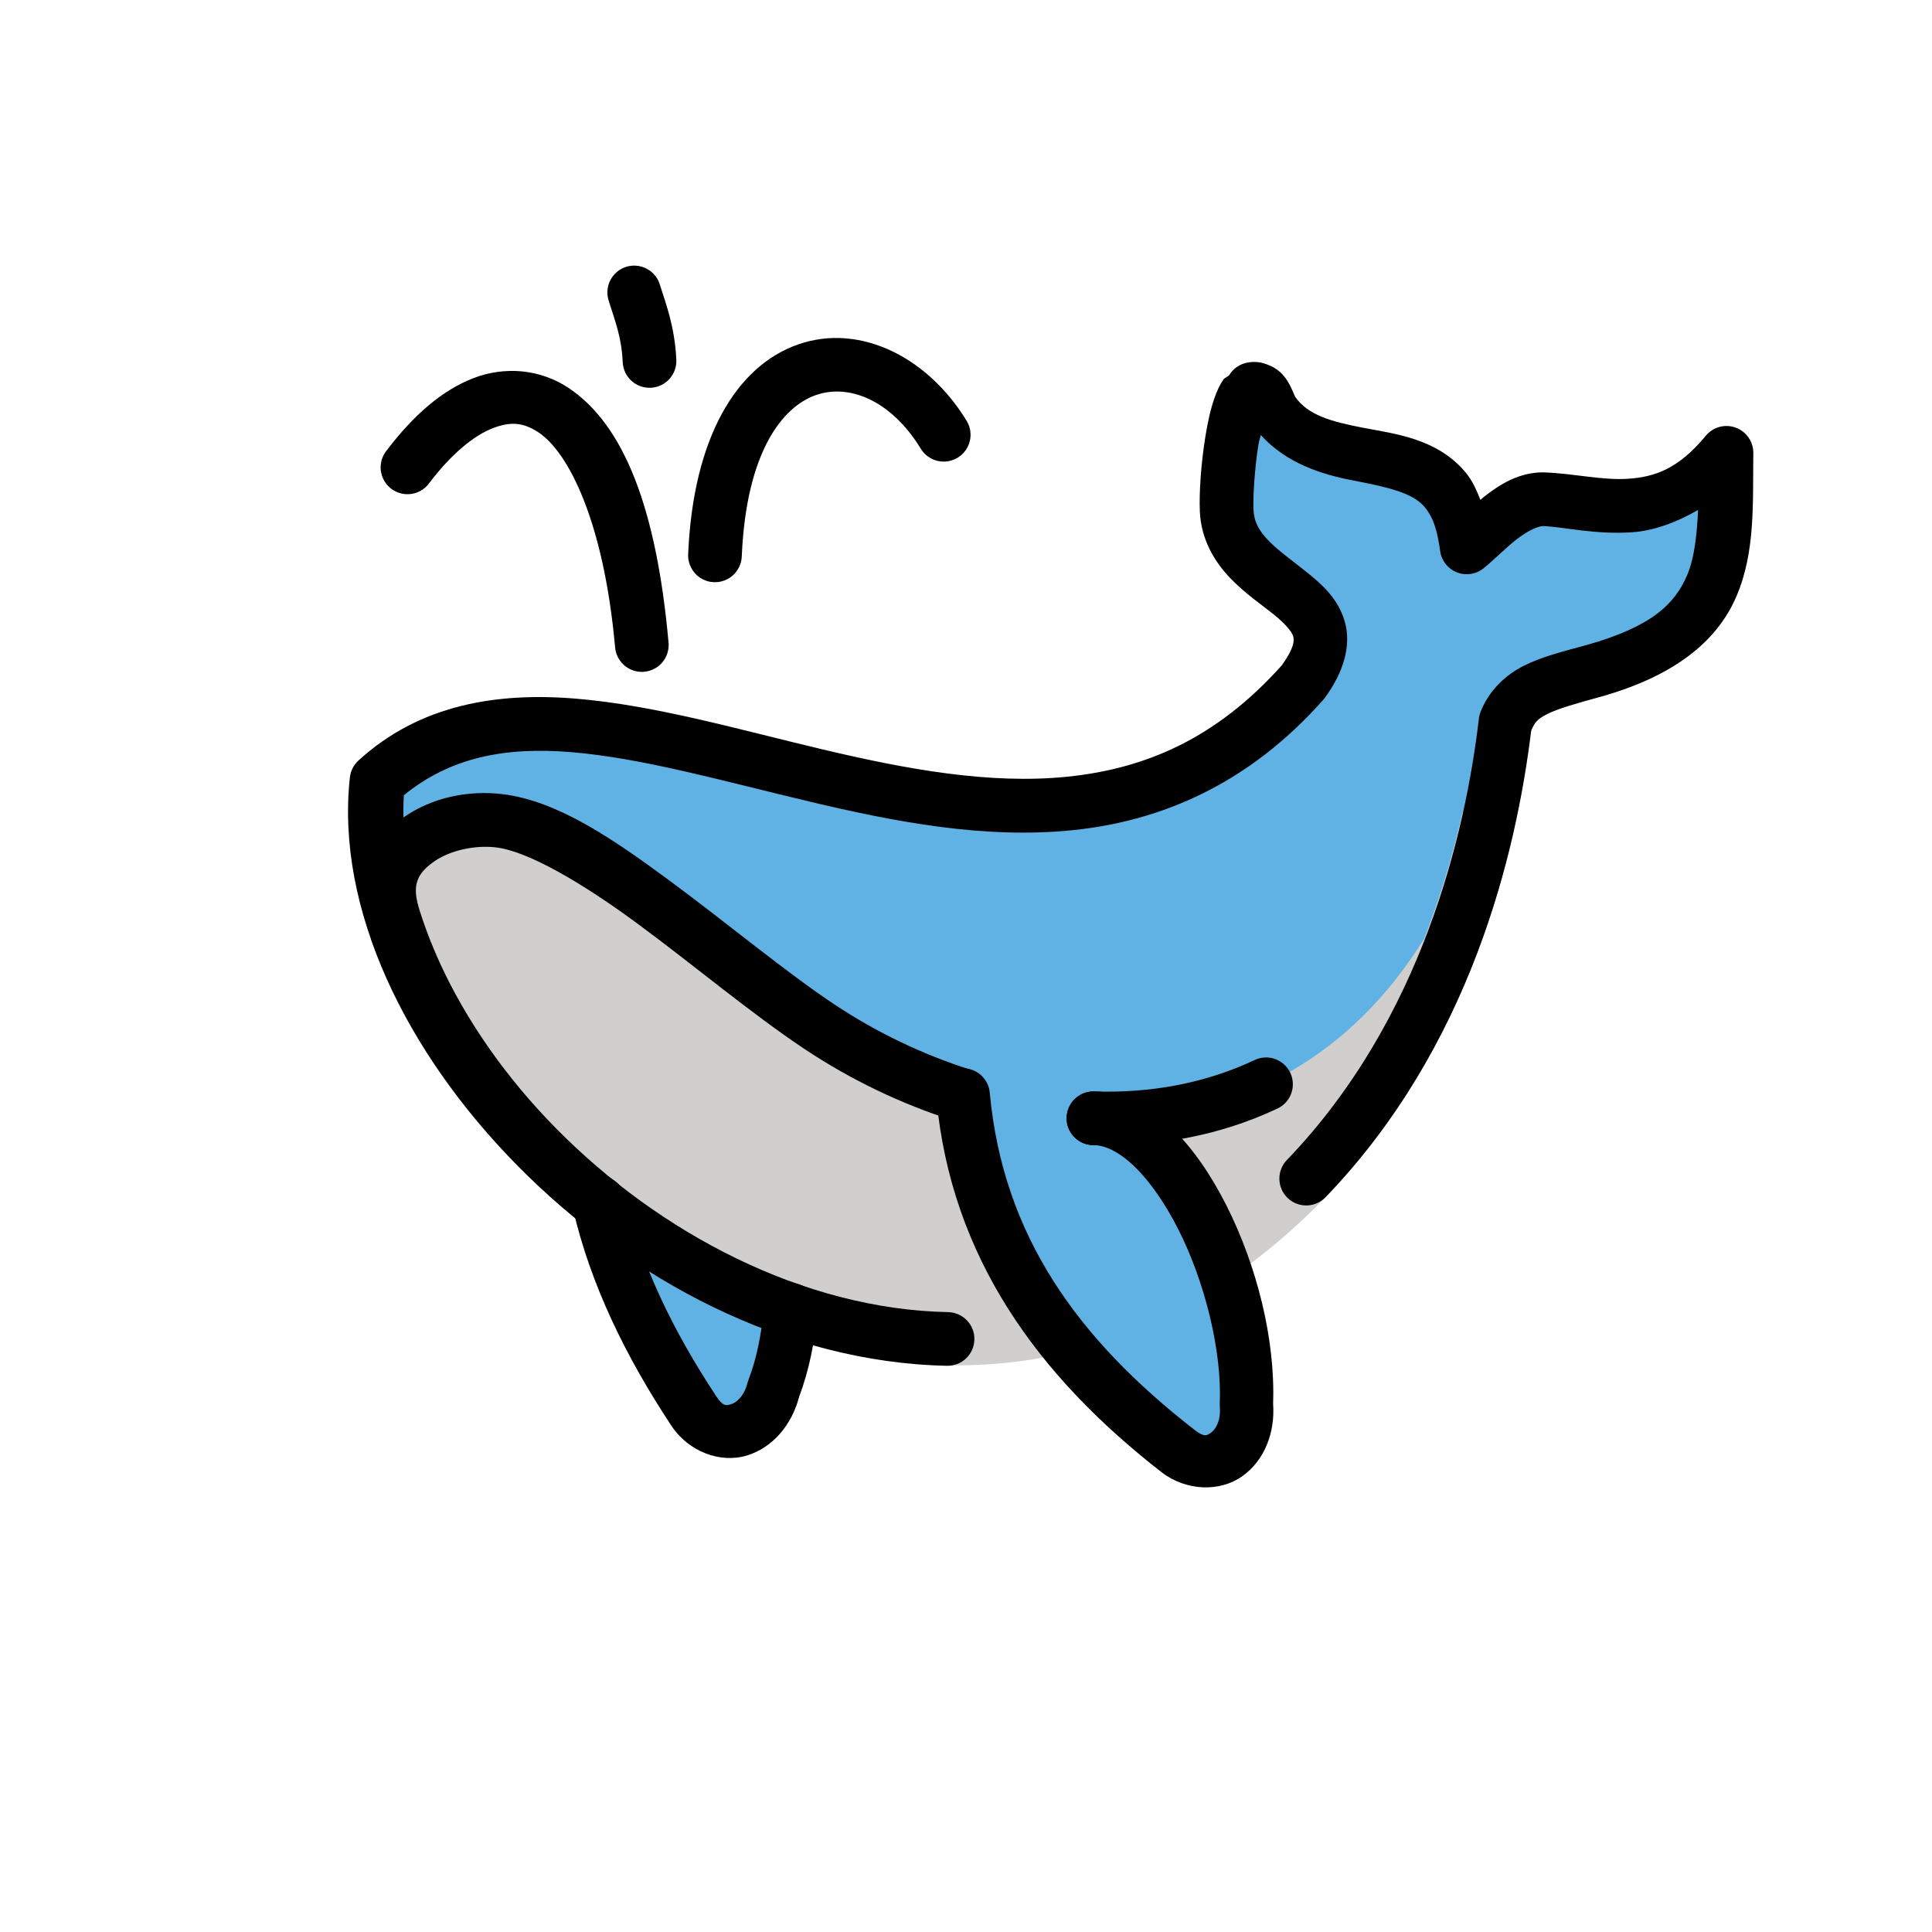
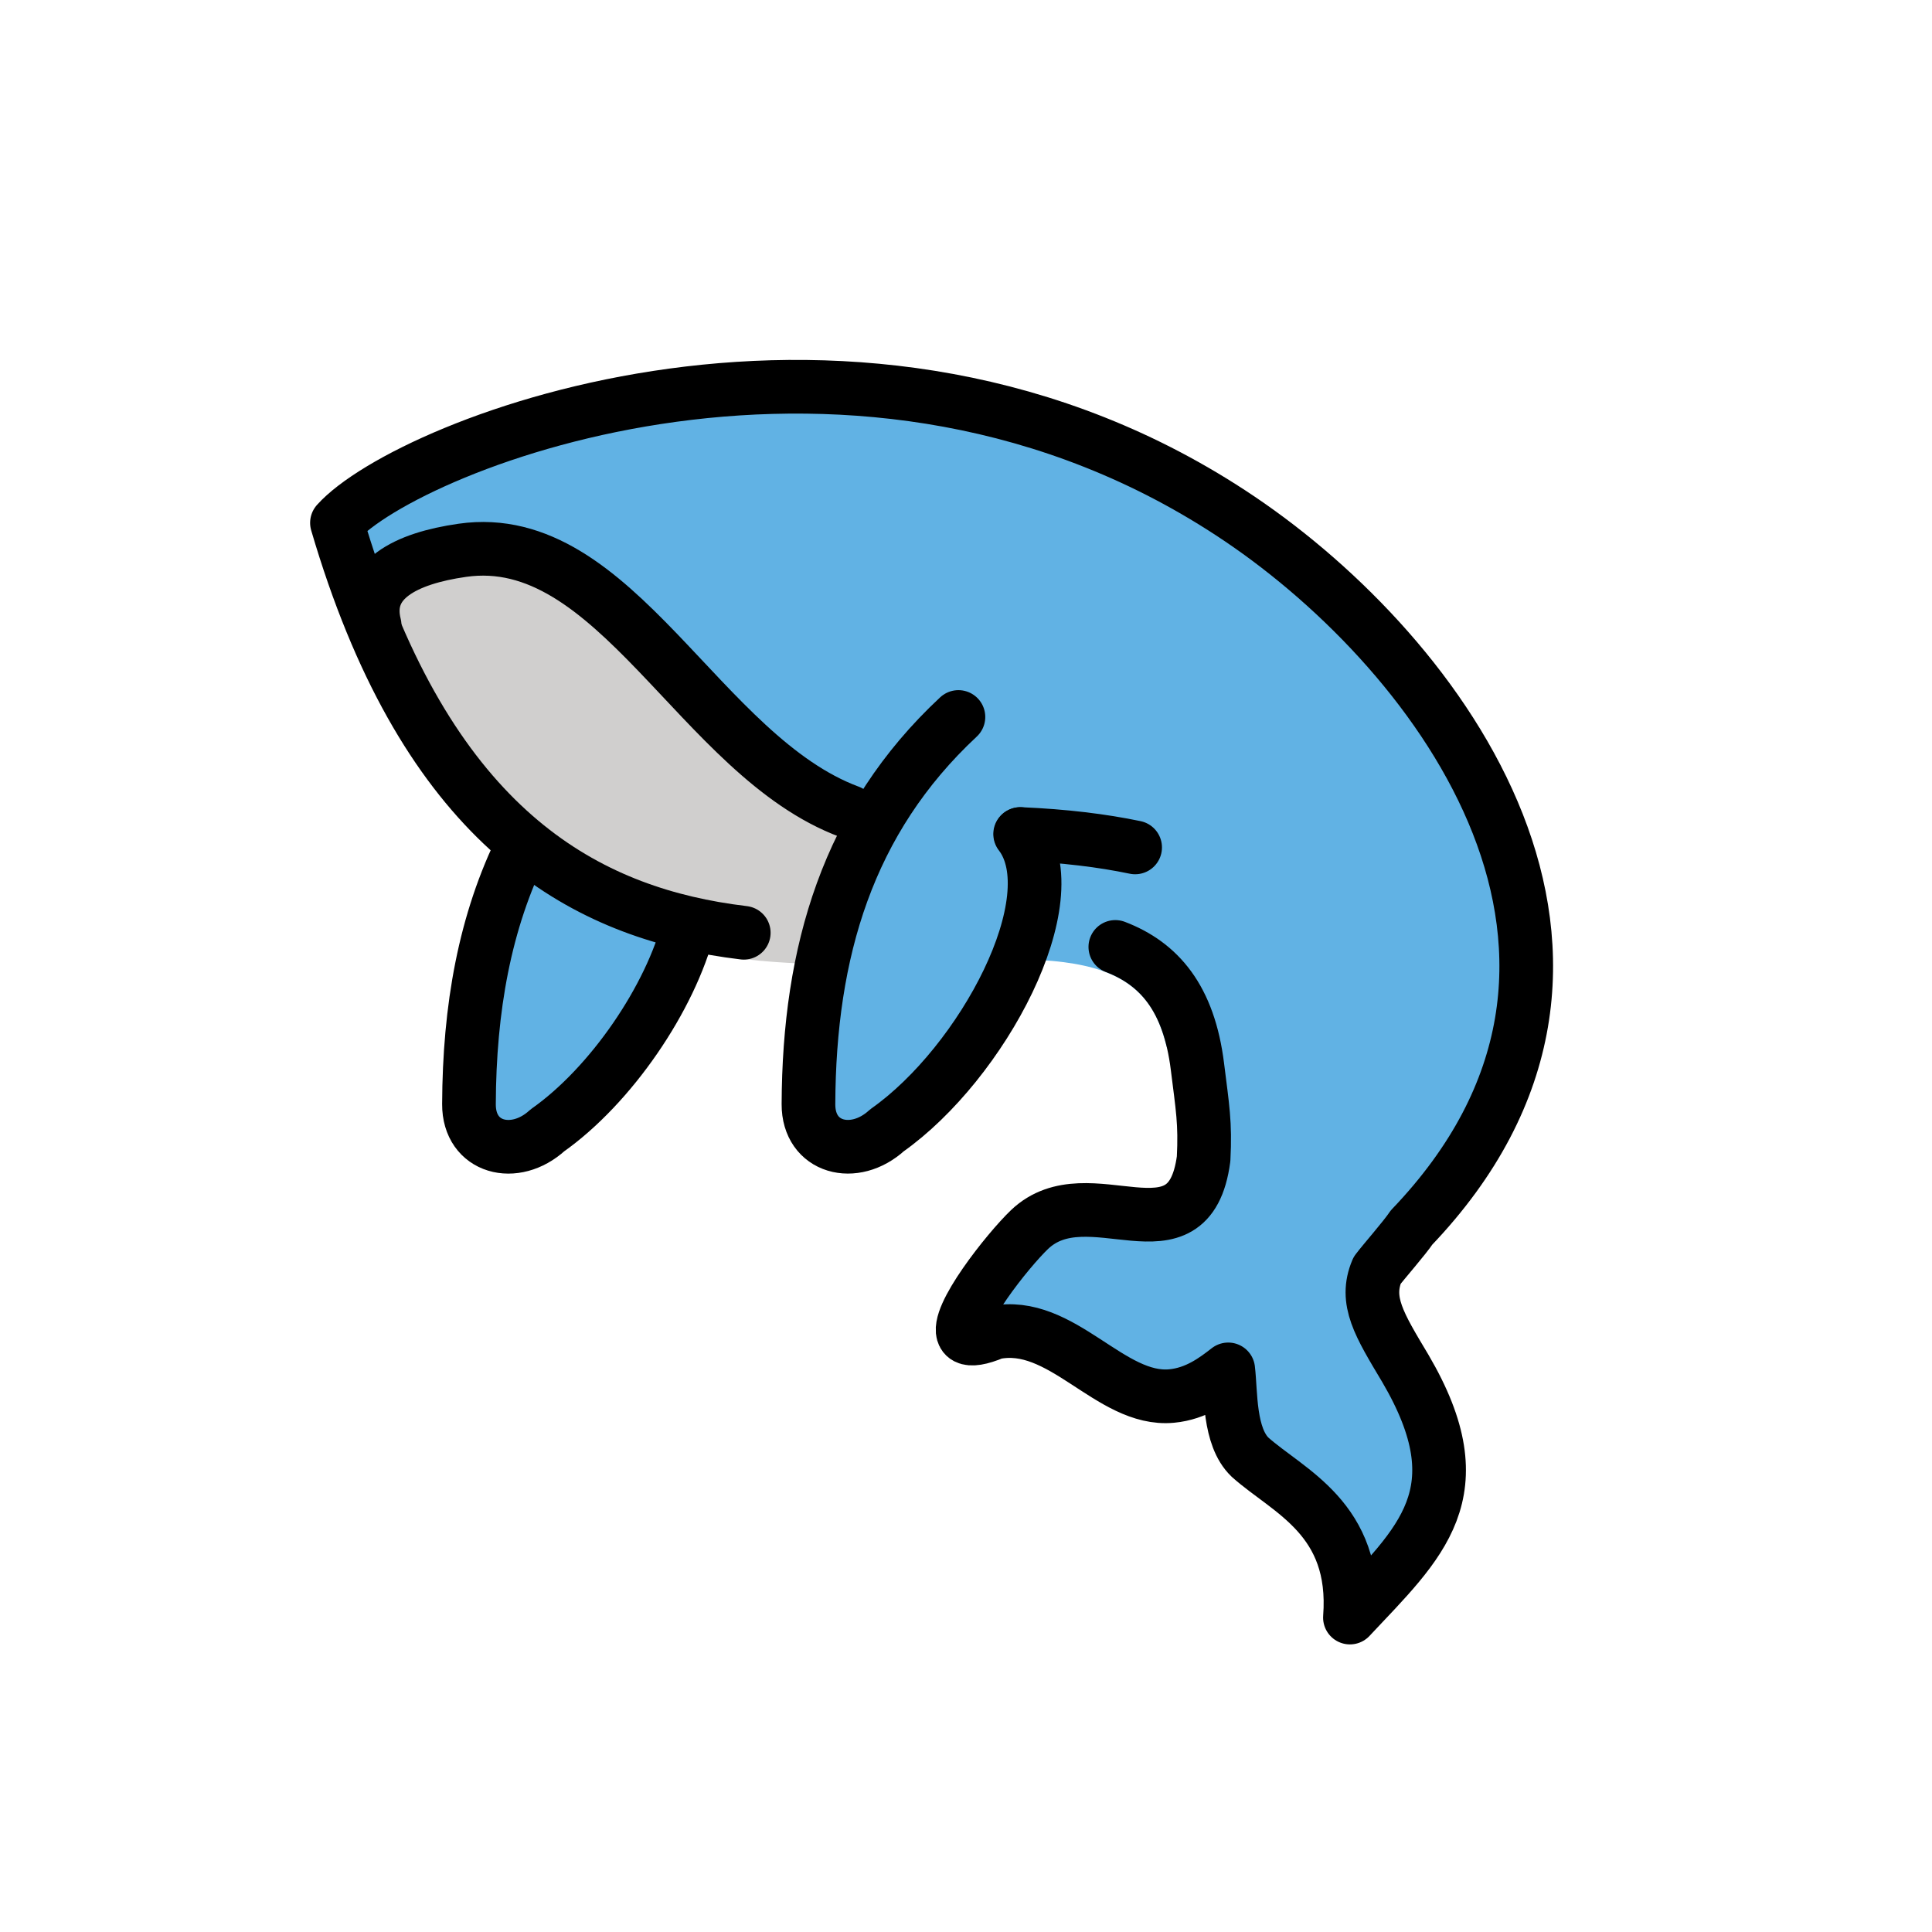
<svg xmlns="http://www.w3.org/2000/svg" viewBox="0 0 72 72" role="img" aria-label="whale / 鲸鱼">
-   <g stroke-linecap="round" stroke-linejoin="round" stroke-width="2">
-     <path fill="#61b2e4" d="M22.3 44.828c.621 2.675 1.87 5.243 3.527 7.752c.906 1.371 2.583.787 2.977-.809c.34-.88.542-1.899.633-2.959" />
-     <path fill="#61b2e4" d="M46.638 14.502c-.694.206-.997 3.416-.95 4.523c.132 3.044 5.278 3.092 2.848 6.4c-10.496 11.84-26.393-3.784-34.527 3.661C12.765 40.522 30.867 56.536 45 47c8.206-5.537 10.46-14.795 11.082-20.096c.441-1.146 1.465-1.403 3.284-1.898c5.193-1.46 4.904-4.3 4.953-8.127c-2.359 2.857-4.907 1.8-6.823 1.728c-1.106-.004-2.181 1.244-2.857 1.795c-.09-.63-.226-1.476-.832-2.178c-1.505-1.744-4.947-.76-6.4-2.877c-.232-.535-.44-.792-.623-.845a.25.25 0 0 0-.145 0z" />
-     <path fill="#d0cfce" d="m57 26.054l-.21.065l-.81 1.47c.005-.04.015-.09.02-.129v-.04c-.019.083-.042.16-.06.243l-1.438 2.616a32.5 32.5 0 0 1-1.428 4.705c-5.536 8.899-15.765 7.784-22.539 3.277c-3.774-2.511-8.69-7.273-11.914-7.67c-2.12-.26-4.48 1.017-4.064 3.139l-.733 1.29c1.532 4.412 5.001 8.68 9.372 11.7c6.375 4.406 14.943 6.121 22.389 1.098C53.865 42.23 56.272 33.136 57 27.617z" />
-     <path fill="#61b2e4" d="M35.89 40.827c.522 5.619 3.525 9.756 8.006 13.242c1.297 1.01 2.696-.082 2.559-1.72c.188-4.36-2.664-10.671-5.707-10.676" />
-   </g>
-   <g stroke-linecap="round" stroke-linejoin="round" stroke-width="2" color="#000">
-     <path d="M19.455 13.84a4 4 0 0 0-1.81.252c-1.172.452-2.235 1.38-3.231 2.69a1 1 0 1 0 1.592 1.208c.848-1.115 1.687-1.773 2.36-2.033s1.146-.211 1.704.158c1.117.74 2.432 3.329 2.852 8a1 1 0 1 0 1.992-.177c-.445-4.944-1.64-8.1-3.738-9.49a3.8 3.8 0 0 0-1.721-.607zm12.027-1.233a4.3 4.3 0 0 0-1.738.229c-2.288.798-3.91 3.46-4.098 7.806a1 1 0 1 0 1.998.086c.168-3.897 1.521-5.571 2.76-6.004s2.798.19 3.904 1.986a1 1 0 1 0 1.703-1.048c-1.095-1.78-2.787-2.928-4.529-3.054zm-7.861-2.709a1 1 0 0 0-.937 1.309c.234.76.478 1.328.523 2.291a1 1 0 1 0 1.998-.092c-.06-1.28-.417-2.158-.611-2.789a1 1 0 0 0-.973-.718zm23.576 29.51a1 1 0 0 0-.453.102c-1.869.878-3.898 1.231-5.961 1.166a1 1 0 1 0-.063 2c2.335.074 4.69-.33 6.875-1.358a1 1 0 0 0-.398-1.91" />
-     <path d="M35.881 39.812a1 1 0 0 0-.986 1.107c.55 5.926 3.774 10.351 8.386 13.94c.924.718 2.183.746 3.012.158c.82-.582 1.232-1.608 1.152-2.711c.085-2.4-.605-5.13-1.738-7.38c-.573-1.135-1.258-2.146-2.066-2.917c-.809-.772-1.785-1.332-2.89-1.334a1 1 0 1 0-.005 2c.415 0 .938.23 1.514.78c.576.549 1.163 1.388 1.66 2.374c.994 1.972 1.621 4.536 1.537 6.479a1 1 0 0 0 .002.127c.044.518-.164.839-.324.953s-.252.185-.625-.106c-4.35-3.384-7.13-7.236-7.623-12.548a1 1 0 0 0-1.006-.922" />
-     <path d="M18.742 29.598c-1.31-.161-2.647.13-3.693.857s-1.775 2.066-1.465 3.526a1 1 0 1 0 1.957-.416c-.147-.69.085-1.075.648-1.467s1.483-.617 2.309-.516c1.191.147 3.21 1.326 5.28 2.854s4.24 3.35 6.202 4.656a22.2 22.2 0 0 0 5.559 2.672a1 1 0 1 0 .605-1.906a20.3 20.3 0 0 1-5.054-2.43c-1.812-1.205-3.986-3.02-6.125-4.6s-4.191-2.98-6.223-3.23" />
-     <path d="M47.088 13.537a1.3 1.3 0 0 0-.709.002a1 1 0 0 0-.566.436c-.055.063-.178.107-.22.167c-.147.217-.239.43-.32.653c-.16.447-.267.946-.351 1.467c-.168 1.04-.237 2.116-.207 2.802c.045 1.042.554 1.876 1.117 2.465c.564.59 1.183 1.003 1.637 1.37c.454.365.681.655.726.82c.044.158.033.433-.423 1.072c-2.458 2.752-5.114 3.86-7.993 4.154c-2.894.296-6.015-.279-9.136-1.02c-3.122-.74-6.23-1.643-9.176-1.888c-2.947-.245-5.828.218-8.11 2.307a1 1 0 0 0-.318.628c-.533 4.896 2.093 10.255 6.252 14.473s9.927 7.332 16.002 7.454a1 1 0 1 0 .04-2c-5.412-.107-10.767-2.95-14.619-6.856c-3.716-3.77-5.902-8.477-5.664-12.406c1.723-1.406 3.753-1.814 6.25-1.606c2.65.22 5.697 1.089 8.88 1.844c3.18.755 6.51 1.4 9.804 1.062c3.293-.337 6.544-1.716 9.324-4.851a1 1 0 0 0 .059-.07c.707-.964.996-1.956.755-2.827c-.24-.87-.853-1.405-1.398-1.845s-1.085-.815-1.447-1.194s-.544-.692-.565-1.172c-.018-.42.04-1.503.184-2.396c.024-.15.06-.234.088-.371c.979 1.078 2.314 1.477 3.437 1.693c1.255.241 2.207.454 2.653.97c.395.458.51 1.052.597 1.667a1 1 0 0 0 1.623.633c.424-.346.83-.768 1.246-1.09s.794-.478.971-.479c.79.034 1.96.328 3.324.23c.783-.055 1.619-.353 2.448-.831c-.046.948-.138 1.795-.409 2.431c-.459 1.08-1.326 1.923-3.756 2.606c-.901.245-1.651.43-2.335.773c-.687.344-1.307.937-1.612 1.729a1 1 0 0 0-.058.242c-.504 4.29-2.123 11.218-7.155 16.445a1 1 0 1 0 1.442 1.387c5.413-5.625 7.105-12.838 7.662-17.381c.13-.325.24-.445.615-.633c.39-.195 1.062-.388 1.975-.637l.007-.002c2.764-.777 4.348-2.084 5.055-3.746s.603-3.445.627-5.33a1 1 0 0 0-1.771-.649c-1.029 1.246-1.91 1.533-2.877 1.602s-2.013-.194-3.137-.236l-.033-.002c-.93-.004-1.64.462-2.205.9c-.064.05-.084.077-.145.127c-.15-.356-.288-.717-.586-1.062c-1.06-1.229-2.583-1.396-3.789-1.627c-1.196-.23-2.05-.468-2.53-1.15c-.236-.555-.442-1.037-1.18-1.253z" />
-     <path d="M22.281 43.816a1 1 0 0 0-.928 1.238c.656 2.826 1.963 5.498 3.666 8.077c.646.976 1.828 1.407 2.803 1.115c.96-.288 1.68-1.125 1.959-2.192c.369-.98.585-2.053.68-3.156a1 1 0 1 0-1.994-.172c-.085.99-.274 1.921-.569 2.684a1 1 0 0 0-.039.12c-.125.506-.423.743-.611.8s-.298.093-.559-.301c-1.612-2.44-2.802-4.903-3.388-7.428a1 1 0 0 0-1.02-.785" />
+   <path fill="#61b2e4" d="M23.065 26.72c-4.128 3.847-5.567 8.753-5.589 14.429c-.006 1.644 1.713 2.084 2.925.975c3.567-2.516 6.819-8.63 4.964-11.042" />
+   <path fill="#61b2e4" d="M30.041 14.415c-8.624-.096-15.832 3.226-17.484 5.07c4.89 16.658 15.151 15.654 22.777 15.324l.076.998c1.612-.065 3.063-.102 4.25.053c1.05.137 1.867.411 2.469.865s1.048 1.094 1.328 2.207a1 1 0 0 0 .303.498c.28.858.595 1.645 1.08 2.16c.038.48.049.944.016 1.592c-.542 4.07-4.285.538-6.489 2.64c-.802.766-2.809 3.29-2.451 3.919a.25.25 0 0 0 .104.101c.17.09.497.048 1.035-.177c2.515-.52 4.313 2.575 6.607 2.361c.923-.086 1.607-.6 2.11-.992c.105.865.015 2.51.816 3.273c1.43 1.276 4 2.28 3.72 5.975c2.618-2.792 4.793-4.64 2.061-9.291c-.967-1.618-1.527-2.513-1.05-3.645c.262-.346 1.022-1.204 1.285-1.597c9.57-10.006 1.133-21.326-6.405-26.412c-5.299-3.576-10.984-4.864-16.158-4.922" />
+   <path fill="#d0cfce" d="m35.021 30.718l-5.826-1.436l-4.162-4.39L19.427 20l-5.921 2.298l5.877 9.104l6.939 3.404l.894.871c1.445.2 2.875.263 4.247.254c1.38-.009 2.711-.075 3.947-.125" />
+   <path fill="#61b2e4" d="M35.718 26.72c-4.128 3.847-5.567 8.753-5.589 14.429c-.006 1.644 1.713 2.084 2.925.975c3.567-2.516 6.819-8.63 4.964-11.042l1.214-4.081z" />
+   <g fill="none" stroke="#000" stroke-linecap="round" stroke-linejoin="round" stroke-width="2">
+     <path d="M19.5 31.459c-1.44 2.88-2.01 6.134-2.023 9.691c-.006 1.644 1.711 2.084 2.923.975c2.37-1.671 4.591-4.928 5.278-7.635" />
+     <path stroke-miterlimit="10" d="M27.718 34.762a21 21 0 0 1-1.104-.162c-5.49-.962-10.897-4.35-14.057-15.115c2.644-2.951 19.51-9.684 33.642-.148c7.537 5.086 15.975 16.405 6.404 26.41c-.263.394-1.022 1.253-1.284 1.6c-.477 1.13.083 2.026 1.05 3.643c2.732 4.652.556 6.5-2.061 9.292c.28-3.695-2.29-4.7-3.72-5.975c-.801-.764-.71-2.409-.816-3.274c-.503.392-1.186.907-2.11.993c-2.294.214-4.092-2.88-6.607-2.362c-.538.225-.866.267-1.036.178a.25.25 0 0 1-.104-.1c-.357-.63 1.65-3.154 2.451-3.919c2.204-2.103 5.947 1.43 6.489-2.64c.068-1.346-.04-1.903-.23-3.434c-.316-2.547-1.424-3.835-3.06-4.46" />
+     <path d="M38.033 31.082c1.628.069 3.044.243 4.27.499m-28.342-8.283c-.425-1.68 1.14-2.486 3.27-2.79c5.72-.82 8.843 7.676 14.427 9.748" />
+     <path d="M35.718 26.72c-4.128 3.847-5.567 8.753-5.589 14.429c-.006 1.644 1.713 2.084 2.925.975c3.567-2.516 6.819-8.63 4.964-11.042" />
  </g>
</svg>
